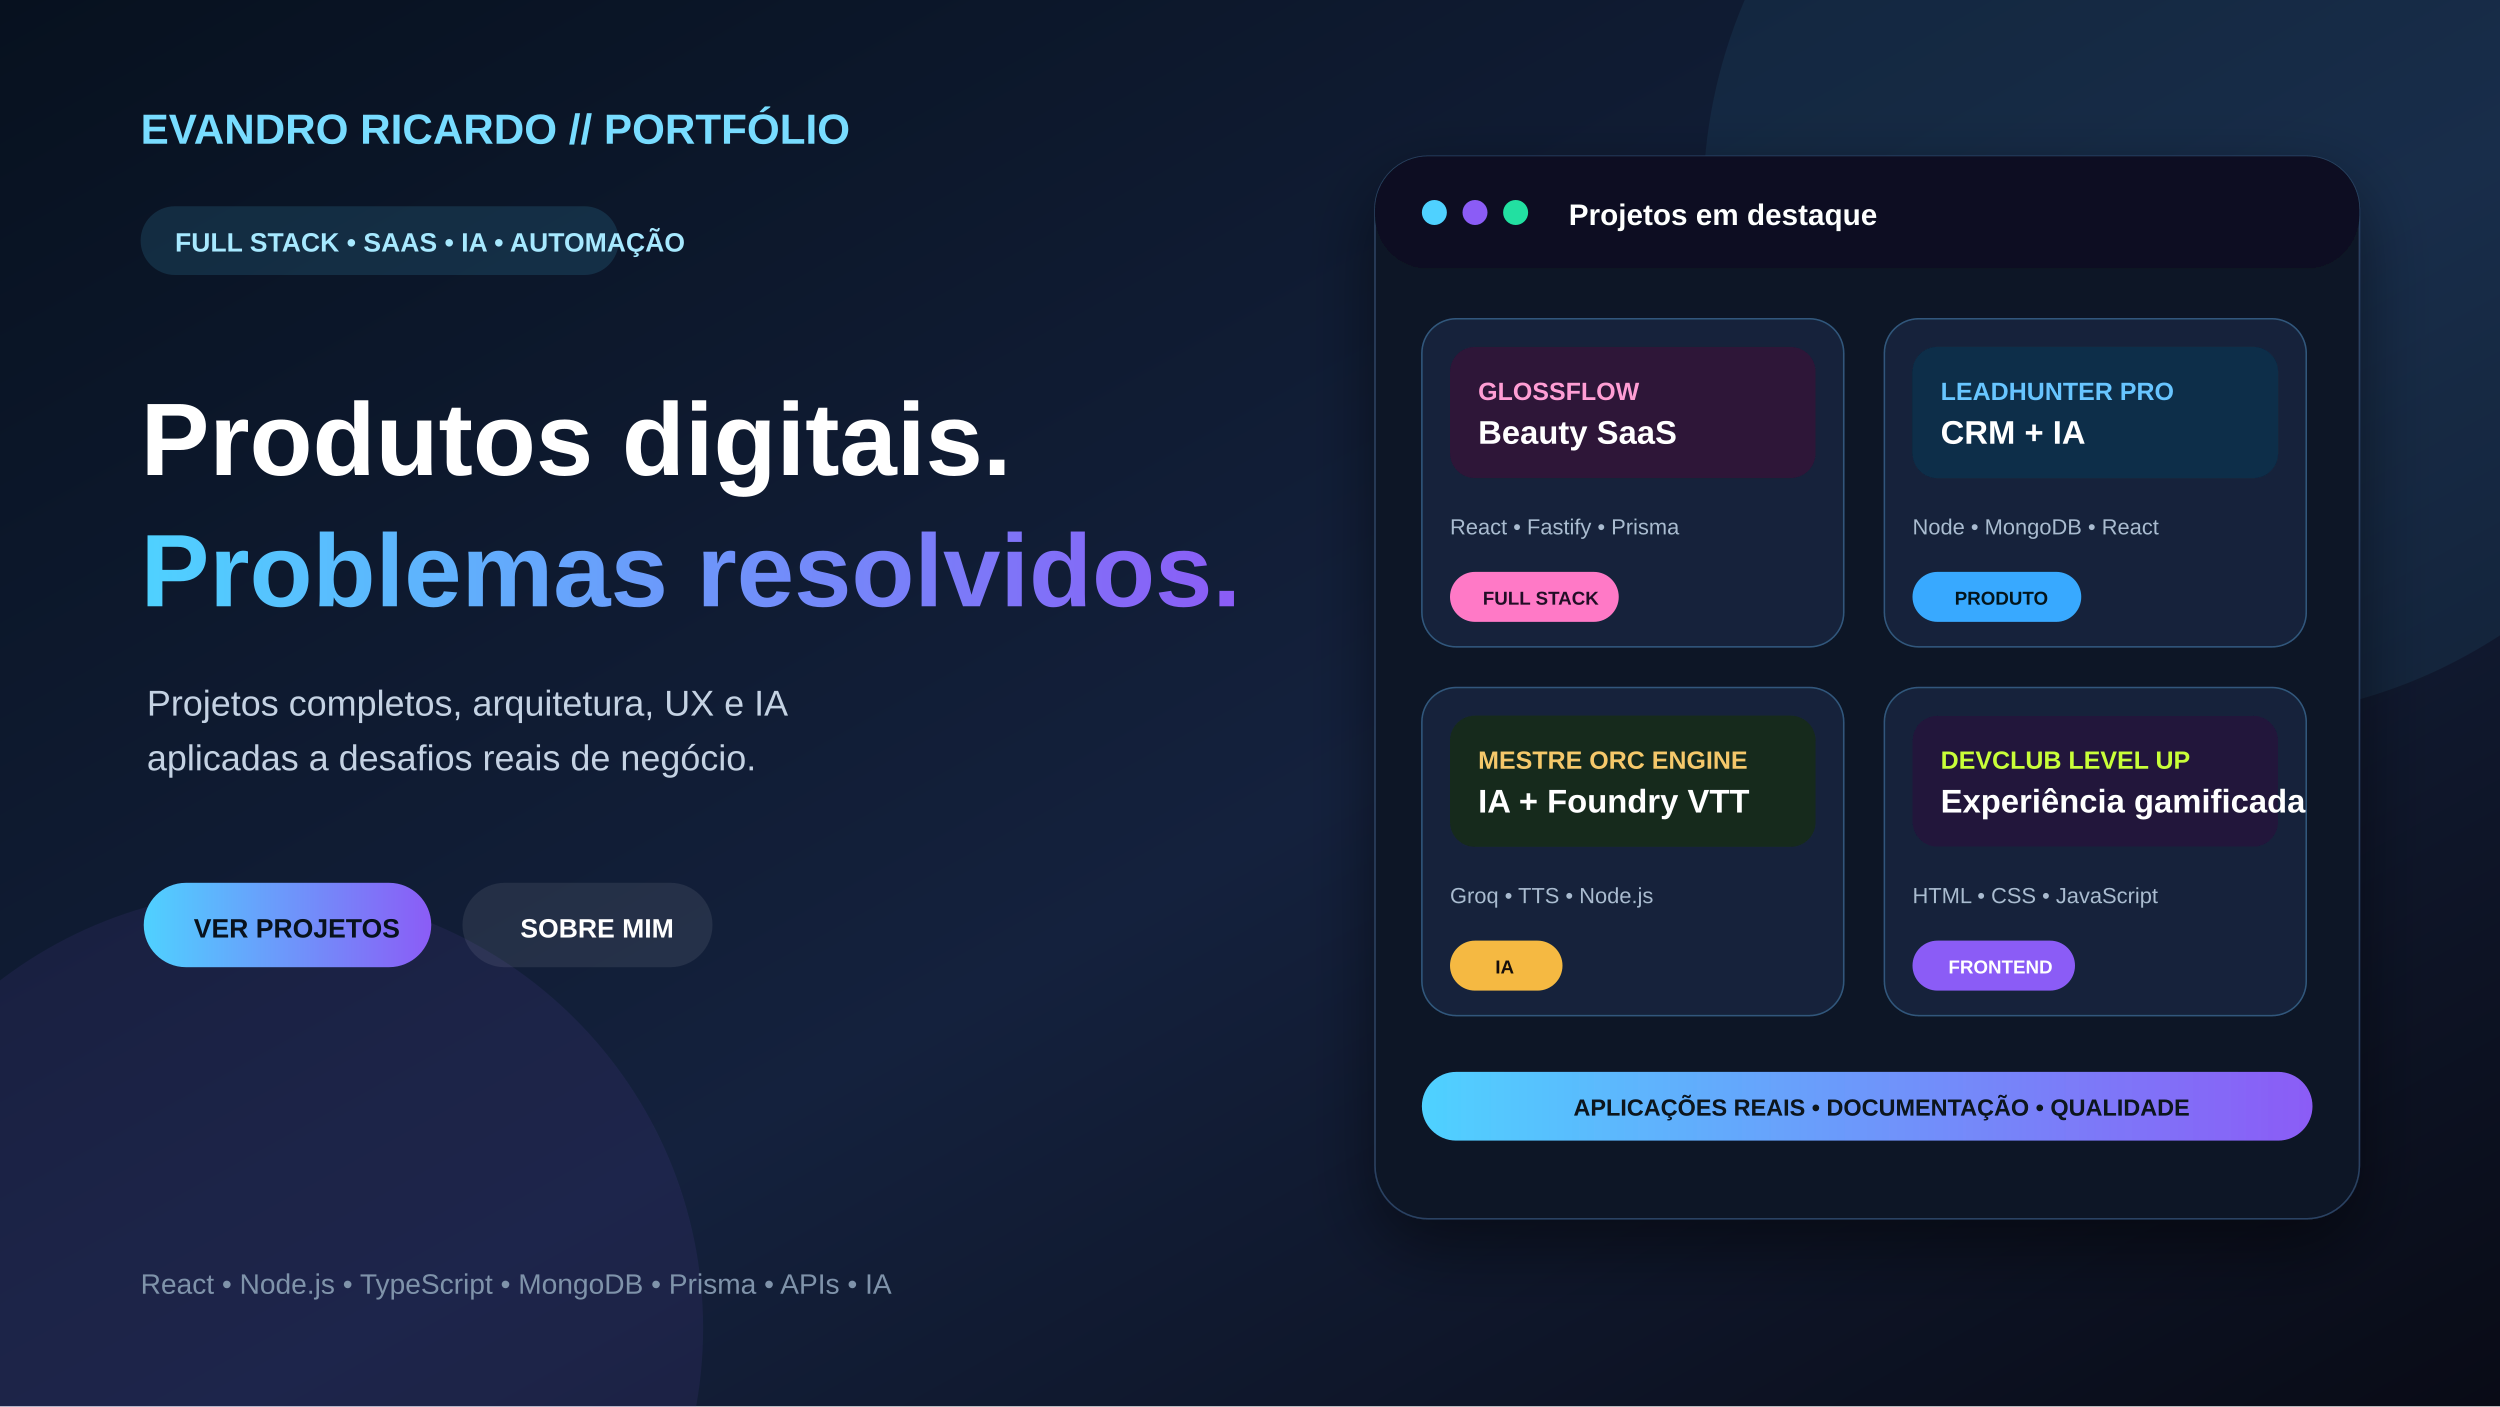
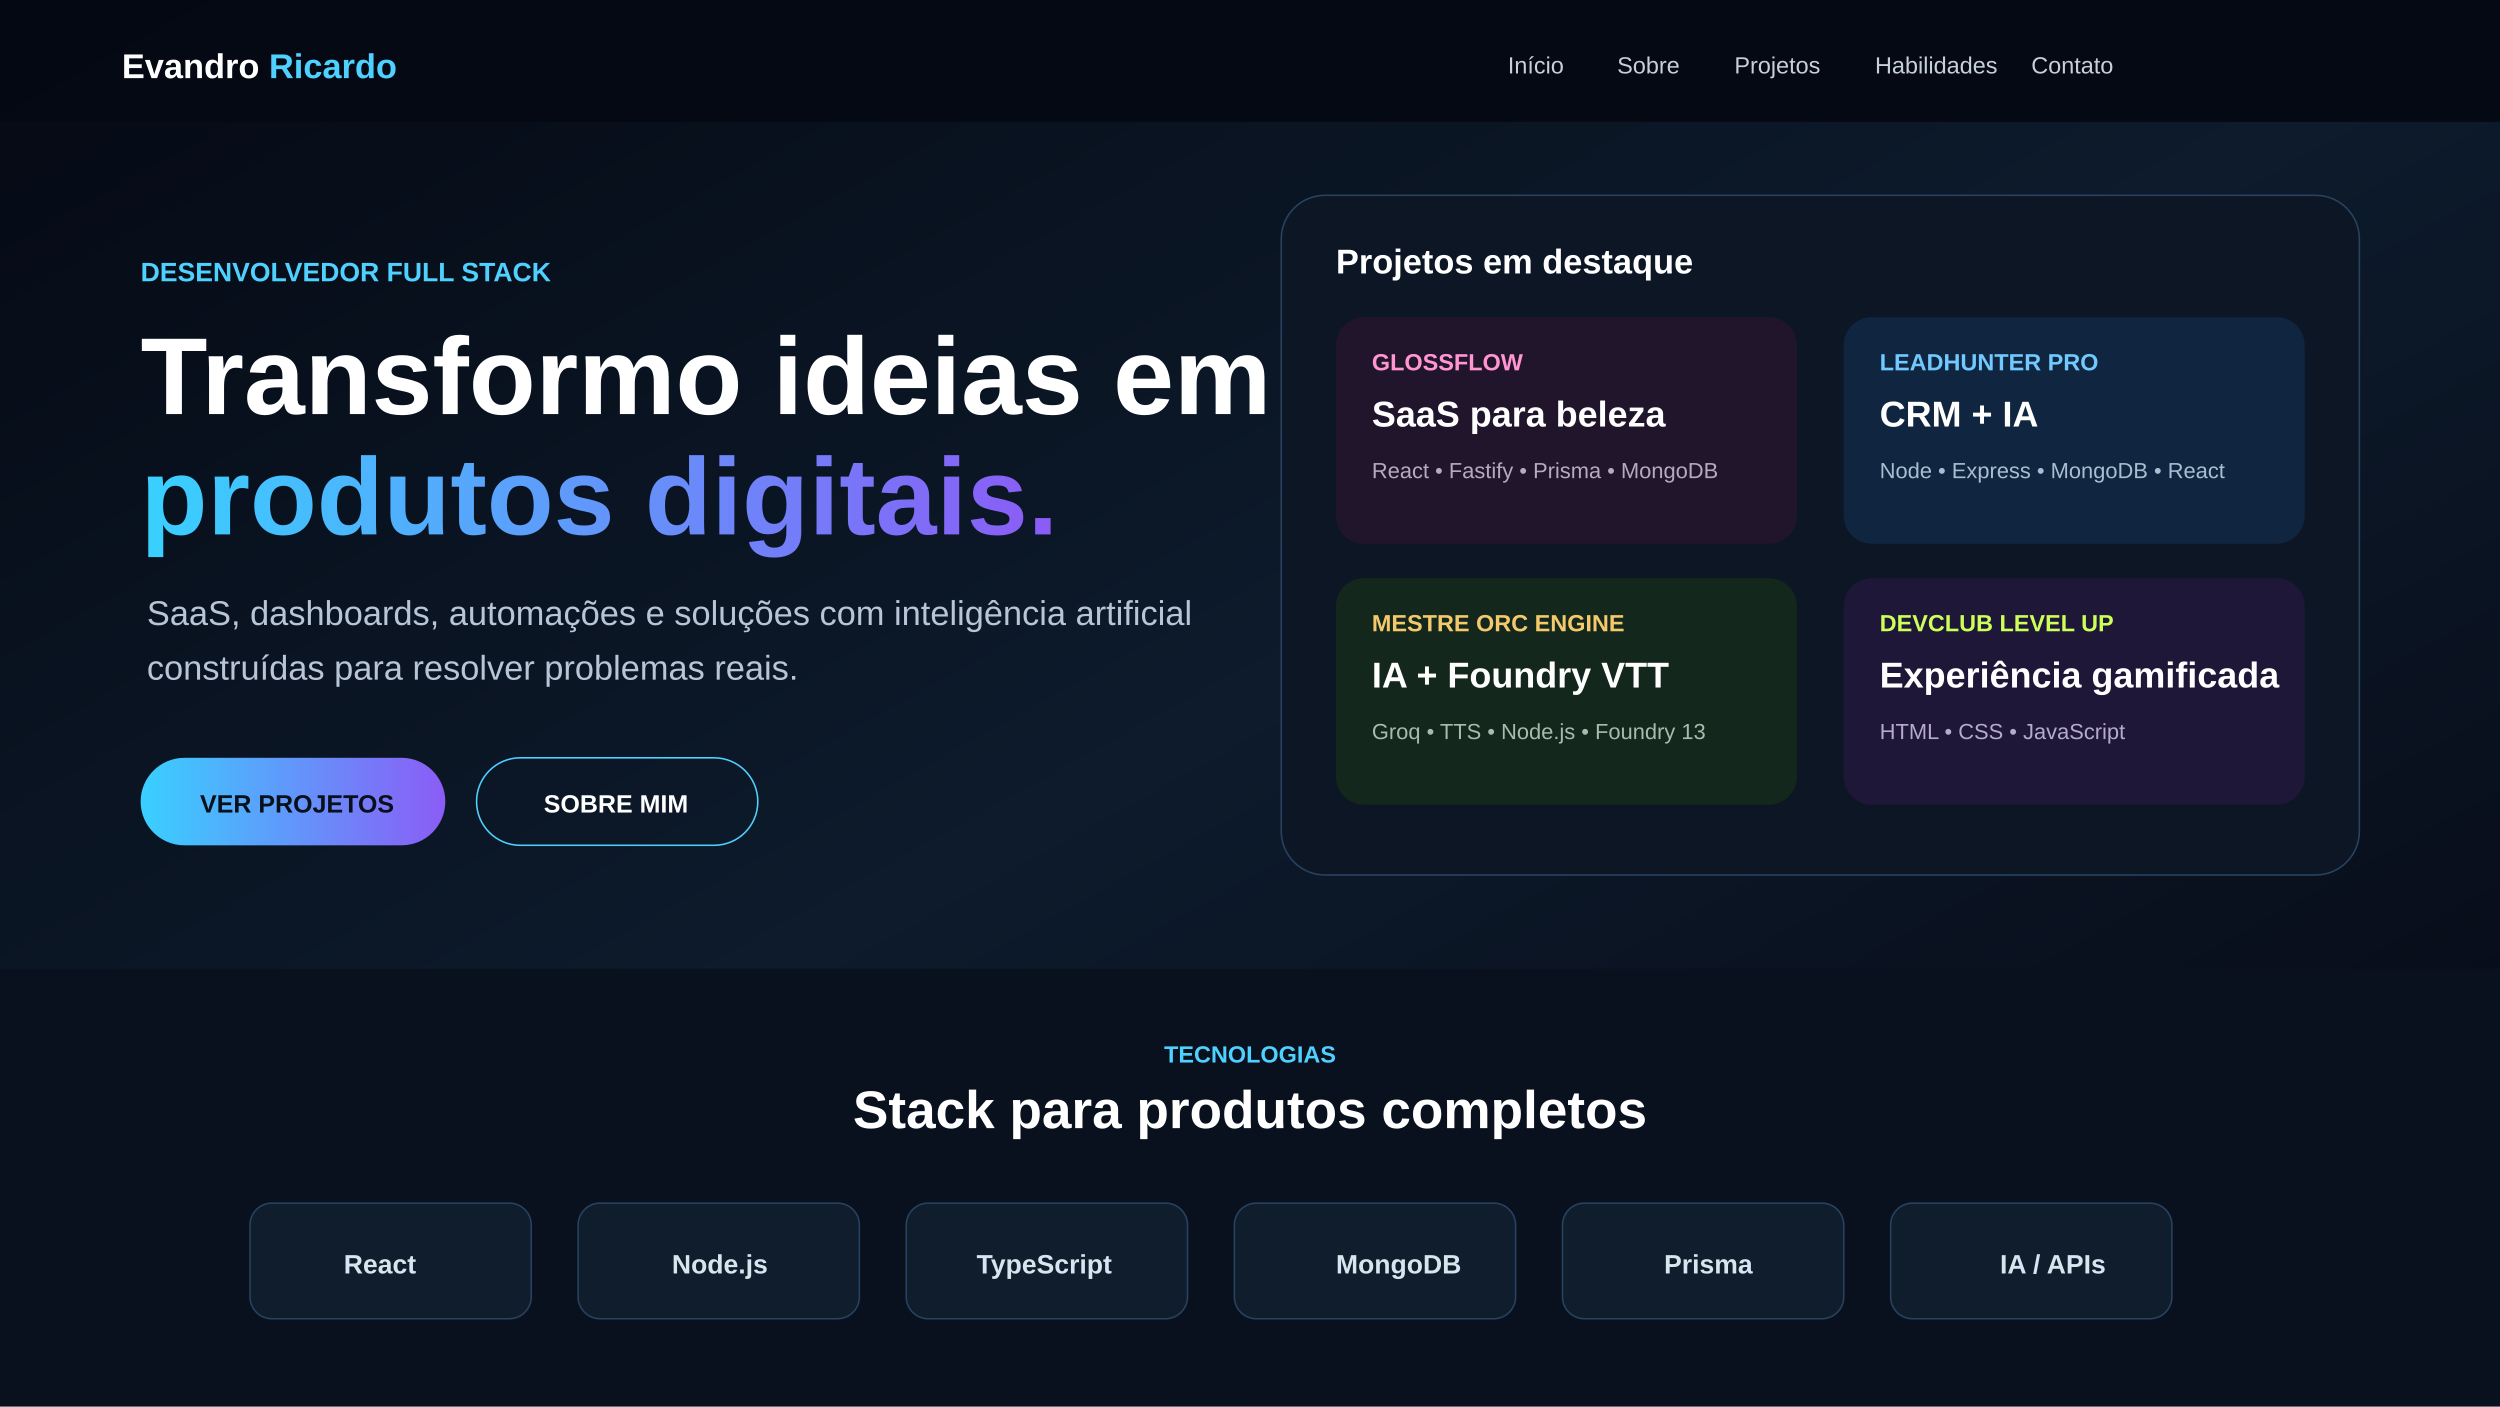
<svg xmlns="http://www.w3.org/2000/svg" width="1600" height="900" viewBox="0 0 1600 900" role="img" aria-labelledby="title desc">
+   <rect width="1600" height="900" fill="#050913" />
  <defs>
-     <linearGradient id="bg" x1="0" y1="0" x2="1" y2="1">
-       <stop stop-color="#07111f" />
-       <stop offset=".55" stop-color="#14213d" />
-       <stop offset="1" stop-color="#090b16" />
+     <linearGradient id="pbg" x1="0" y1="0" x2="1" y2="1">
+       <stop stop-color="#050913" />
+       <stop offset=".5" stop-color="#0d1b2c" />
+       <stop offset="1" stop-color="#060712" />
    </linearGradient>
-     <linearGradient id="ac" x1="0" y1="0" x2="1" y2="0">
-       <stop stop-color="#4fd1ff" />
+     <linearGradient id="pa" x1="0" y1="0" x2="1" y2="0">
+       <stop stop-color="#39d0ff" />
      <stop offset="1" stop-color="#8b5cf6" />
    </linearGradient>
-     <filter id="sh">
-       <feDropShadow dx="0" dy="18" stdDeviation="22" flood-opacity=".48" />
-     </filter>
-     <clipPath id="safe">
-       <rect x="70" y="60" width="720" height="760" />
-     </clipPath>
  </defs>
-   <rect width="1600" height="900" fill="url(#bg)" />
-   <circle cx="1420" cy="130" r="330" fill="#4fd1ff" opacity=".07" />
-   <circle cx="170" cy="850" r="280" fill="#8b5cf6" opacity=".08" />
  <g font-family="Arial,Helvetica,sans-serif">
-     <g clip-path="url(#safe)">
-       <text x="90" y="92" fill="#78dcff" font-size="27" font-weight="700">EVANDRO RICARDO // PORTFÓLIO</text>
-       <rect x="90" y="132" width="306" height="44" rx="22" fill="#4fd1ff" opacity=".13" />
-       <text x="112" y="161" fill="#a7e9ff" font-size="17" font-weight="700">FULL STACK • SAAS • IA • AUTOMAÇÃO</text>
-       <text x="90" y="304" fill="#fff" font-size="66" font-weight="700">Produtos digitais.</text>
-       <text x="90" y="388" fill="url(#ac)" font-size="66" font-weight="700">Problemas resolvidos.</text>
-       <text x="94" y="458" fill="#c4d2e3" font-size="23">Projetos completos, arquitetura, UX e IA</text>
-       <text x="94" y="493" fill="#c4d2e3" font-size="23">aplicadas a desafios reais de negócio.</text>
-       <rect x="92" y="565" width="184" height="54" rx="27" fill="url(#ac)" />
-       <text x="124" y="600" fill="#08121d" font-size="17" font-weight="700">VER PROJETOS</text>
-       <rect x="296" y="565" width="160" height="54" rx="27" fill="#fff" opacity=".08" />
-       <text x="333" y="600" fill="#fff" font-size="17" font-weight="700">SOBRE MIM</text>
+     <rect width="1600" height="900" fill="url(#pbg)" />
+     <rect width="1600" height="78" fill="#050913" fill-opacity=".95" />
+     <text x="78" y="50" fill="#fff" font-size="22" font-weight="800">Evandro <tspan fill="#4fd1ff">Ricardo</tspan>
+     </text>
+     <g fill="#c6d0dc" font-size="15">
+       <text x="965" y="47">Início</text>
+       <text x="1035" y="47">Sobre</text>
+       <text x="1110" y="47">Projetos</text>
+       <text x="1200" y="47">Habilidades</text>
+       <text x="1300" y="47">Contato</text>
    </g>
-     <g transform="translate(880 100)" filter="url(#sh)">
-       <rect width="630" height="680" rx="34" fill="#0d1525" stroke="#2b4262" />
-       <rect width="630" height="72" rx="34" fill="#0a1020" />
-       <circle cx="38" cy="36" r="8" fill="#4fd1ff" />
-       <circle cx="64" cy="36" r="8" fill="#8b5cf6" />
-       <circle cx="90" cy="36" r="8" fill="#22e0a1" />
-       <text x="124" y="44" fill="#fff" font-size="19" font-weight="700">Projetos em destaque</text>
-       <g transform="translate(30 104)">
-         <rect width="270" height="210" rx="22" fill="#14243a" stroke="#31577c" />
-         <rect x="18" y="18" width="234" height="84" rx="16" fill="#2d1438" />
-         <text x="36" y="52" fill="#ff9ed4" font-size="16" font-weight="700">GLOSSFLOW</text>
-         <text x="36" y="80" fill="#fff" font-size="21" font-weight="700">Beauty SaaS</text>
-         <text x="18" y="138" fill="#aabbd0" font-size="14">React • Fastify • Prisma</text>
-         <rect x="18" y="162" width="108" height="32" rx="16" fill="#ff79c6" />
-         <text x="39" y="183" fill="#241128" font-size="12" font-weight="700">FULL STACK</text>
-         <rect x="296" width="270" height="210" rx="22" fill="#14243a" stroke="#31577c" />
-         <rect x="314" y="18" width="234" height="84" rx="16" fill="#0b2d49" />
-         <text x="332" y="52" fill="#67c5ff" font-size="16" font-weight="700">LEADHUNTER PRO</text>
-         <text x="332" y="80" fill="#fff" font-size="21" font-weight="700">CRM + IA</text>
-         <text x="314" y="138" fill="#aabbd0" font-size="14">Node • MongoDB • React</text>
-         <rect x="314" y="162" width="108" height="32" rx="16" fill="#39a9ff" />
-         <text x="341" y="183" fill="#06131d" font-size="12" font-weight="700">PRODUTO</text>
-         <rect y="236" width="270" height="210" rx="22" fill="#14243a" stroke="#31577c" />
-         <rect x="18" y="254" width="234" height="84" rx="16" fill="#15291e" />
-         <text x="36" y="288" fill="#f5c86a" font-size="16" font-weight="700">MESTRE ORC ENGINE</text>
-         <text x="36" y="316" fill="#fff" font-size="21" font-weight="700">IA + Foundry VTT</text>
-         <text x="18" y="374" fill="#aabbd0" font-size="14">Groq • TTS • Node.js</text>
-         <rect x="18" y="398" width="72" height="32" rx="16" fill="#f5b942" />
-         <text x="47" y="419" fill="#171109" font-size="12" font-weight="700">IA</text>
-         <rect x="296" y="236" width="270" height="210" rx="22" fill="#14243a" stroke="#31577c" />
-         <rect x="314" y="254" width="234" height="84" rx="16" fill="#20183a" />
-         <text x="332" y="288" fill="#c9ff39" font-size="16" font-weight="700">DEVCLUB LEVEL UP</text>
-         <text x="332" y="316" fill="#fff" font-size="21" font-weight="700">Experiência gamificada</text>
-         <text x="314" y="374" fill="#aabbd0" font-size="14">HTML • CSS • JavaScript</text>
-         <rect x="314" y="398" width="104" height="32" rx="16" fill="#8b5cf6" />
-         <text x="337" y="419" fill="#fff" font-size="12" font-weight="700">FRONTEND</text>
-       </g>
-       <rect x="30" y="586" width="570" height="44" rx="22" fill="url(#ac)" />
-       <text x="127" y="614" fill="#08121d" font-size="15" font-weight="700">APLICAÇÕES REAIS • DOCUMENTAÇÃO • QUALIDADE</text>
+     <text x="90" y="180" fill="#4fd1ff" font-size="17" font-weight="700">DESENVOLVEDOR FULL STACK</text>
+     <text x="90" y="265" fill="#fff" font-size="70" font-weight="850">Transformo ideias em</text>
+     <text x="90" y="342" fill="url(#pa)" font-size="70" font-weight="850">produtos digitais.</text>
+     <text x="94" y="400" fill="#b7c5d5" font-size="22">SaaS, dashboards, automações e soluções com inteligência artificial</text>
+     <text x="94" y="435" fill="#b7c5d5" font-size="22">construídas para resolver problemas reais.</text>
+     <rect x="90" y="485" width="195" height="56" rx="28" fill="url(#pa)" />
+     <text x="128" y="520" fill="#07101b" font-size="16" font-weight="800">VER PROJETOS</text>
+     <rect x="305" y="485" width="180" height="56" rx="28" fill="none" stroke="#4fd1ff" />
+     <text x="348" y="520" fill="#fff" font-size="16" font-weight="700">SOBRE MIM</text>
+     <g transform="translate(820 125)">
+       <rect width="690" height="435" rx="28" fill="#0d1625" stroke="#28425f" />
+       <text x="35" y="50" fill="#fff" font-size="22" font-weight="800">Projetos em destaque</text>
+       <rect x="35" y="78" width="295" height="145" rx="18" fill="#21152b" />
+       <text x="58" y="112" fill="#ff96d1" font-size="15" font-weight="700">GLOSSFLOW</text>
+       <text x="58" y="148" fill="#fff" font-size="23" font-weight="800">SaaS para beleza</text>
+       <text x="58" y="181" fill="#b8aabe" font-size="14">React • Fastify • Prisma • MongoDB</text>
+       <rect x="360" y="78" width="295" height="145" rx="18" fill="#102640" />
+       <text x="383" y="112" fill="#71c9ff" font-size="15" font-weight="700">LEADHUNTER PRO</text>
+       <text x="383" y="148" fill="#fff" font-size="23" font-weight="800">CRM + IA</text>
+       <text x="383" y="181" fill="#a9bed0" font-size="14">Node • Express • MongoDB • React</text>
+       <rect x="35" y="245" width="295" height="145" rx="18" fill="#13271c" />
+       <text x="58" y="279" fill="#f4c96c" font-size="15" font-weight="700">MESTRE ORC ENGINE</text>
+       <text x="58" y="315" fill="#fff" font-size="23" font-weight="800">IA + Foundry VTT</text>
+       <text x="58" y="348" fill="#aabaae" font-size="14">Groq • TTS • Node.js • Foundry 13</text>
+       <rect x="360" y="245" width="295" height="145" rx="18" fill="#1f1737" />
+       <text x="383" y="279" fill="#ccff58" font-size="15" font-weight="700">DEVCLUB LEVEL UP</text>
+       <text x="383" y="315" fill="#fff" font-size="23" font-weight="800">Experiência gamificada</text>
+       <text x="383" y="348" fill="#b5aacf" font-size="14">HTML • CSS • JavaScript</text>
    </g>
-     <text x="90" y="828" fill="#7f93aa" font-size="18">React • Node.js • TypeScript • MongoDB • Prisma • APIs • IA</text>
+     <rect y="620" width="1600" height="280" fill="#08111d" />
+     <text x="800" y="680" text-anchor="middle" fill="#4fd1ff" font-size="15" font-weight="700">TECNOLOGIAS</text>
+     <text x="800" y="722" text-anchor="middle" fill="#fff" font-size="34" font-weight="800">Stack para produtos completos</text>
+     <g transform="translate(160 770)" fill="#101d2c" stroke="#28425f">
+       <rect width="180" height="74" rx="14" />
+       <rect x="210" width="180" height="74" rx="14" />
+       <rect x="420" width="180" height="74" rx="14" />
+       <rect x="630" width="180" height="74" rx="14" />
+       <rect x="840" width="180" height="74" rx="14" />
+       <rect x="1050" width="180" height="74" rx="14" />
+     </g>
+     <g fill="#d8e5ef" font-size="17" font-weight="700">
+       <text x="220" y="815">React</text>
+       <text x="430" y="815">Node.js</text>
+       <text x="625" y="815">TypeScript</text>
+       <text x="855" y="815">MongoDB</text>
+       <text x="1065" y="815">Prisma</text>
+       <text x="1280" y="815">IA / APIs</text>
+     </g>
  </g>
</svg>
